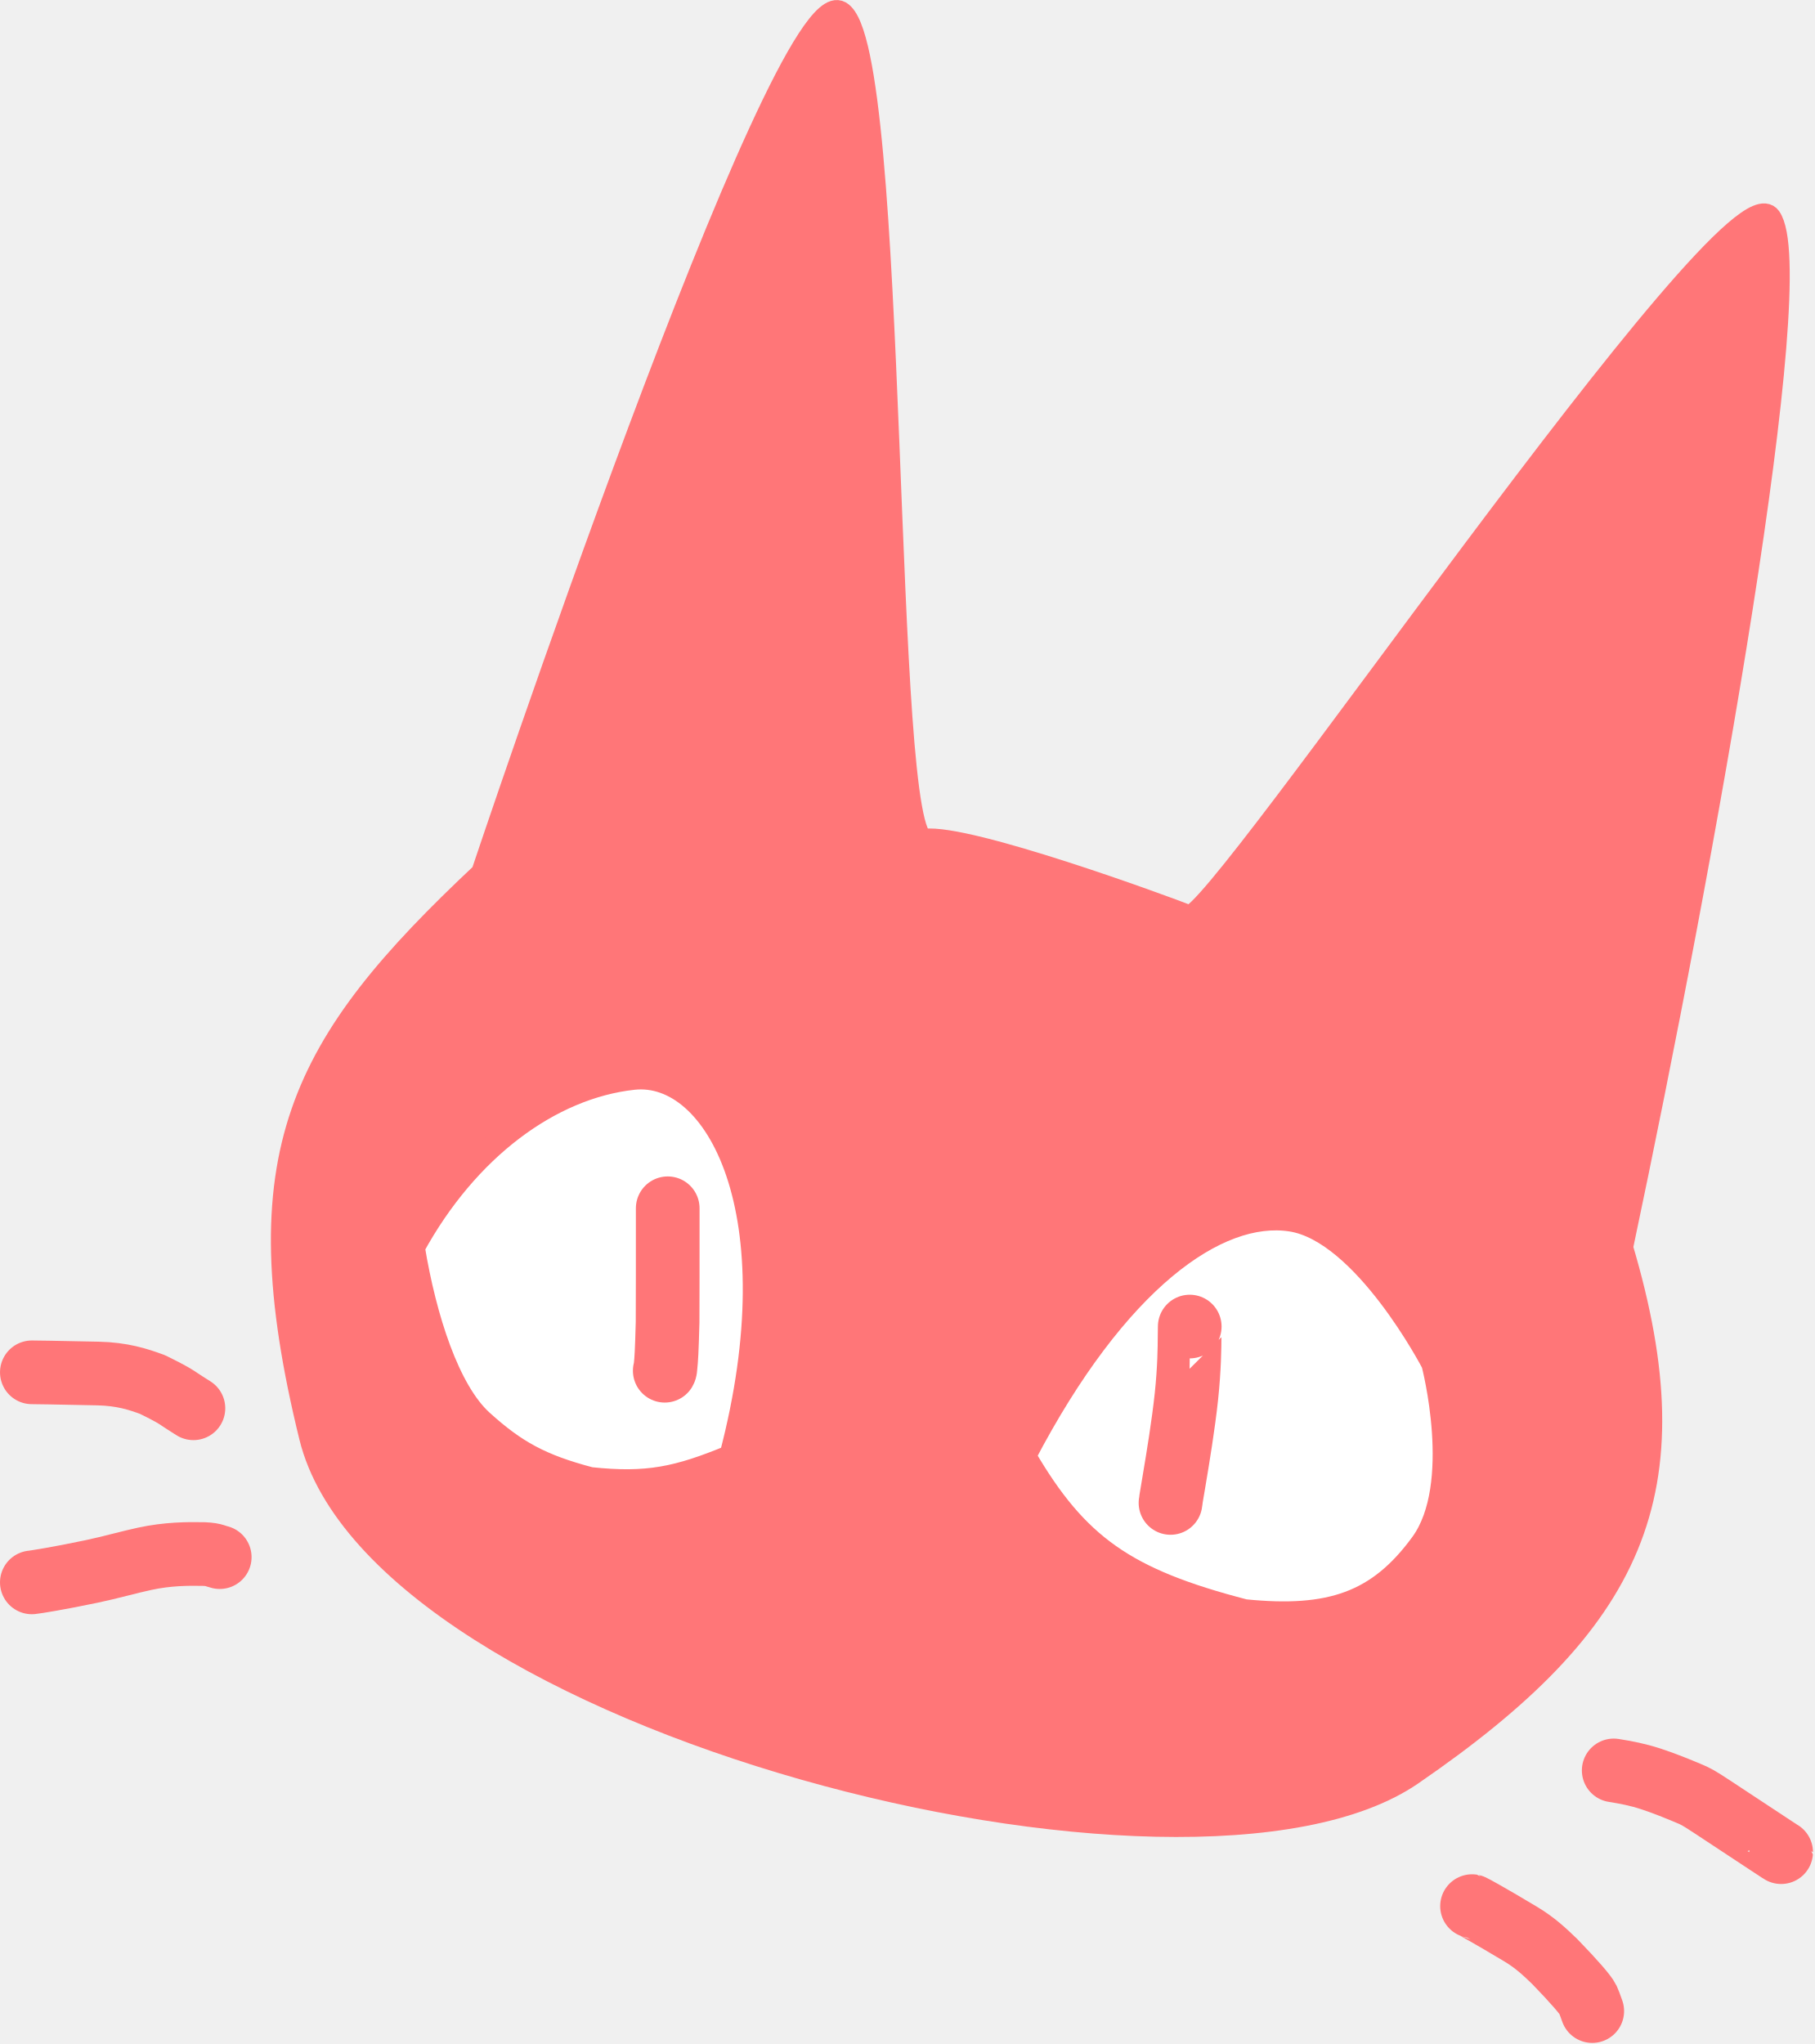
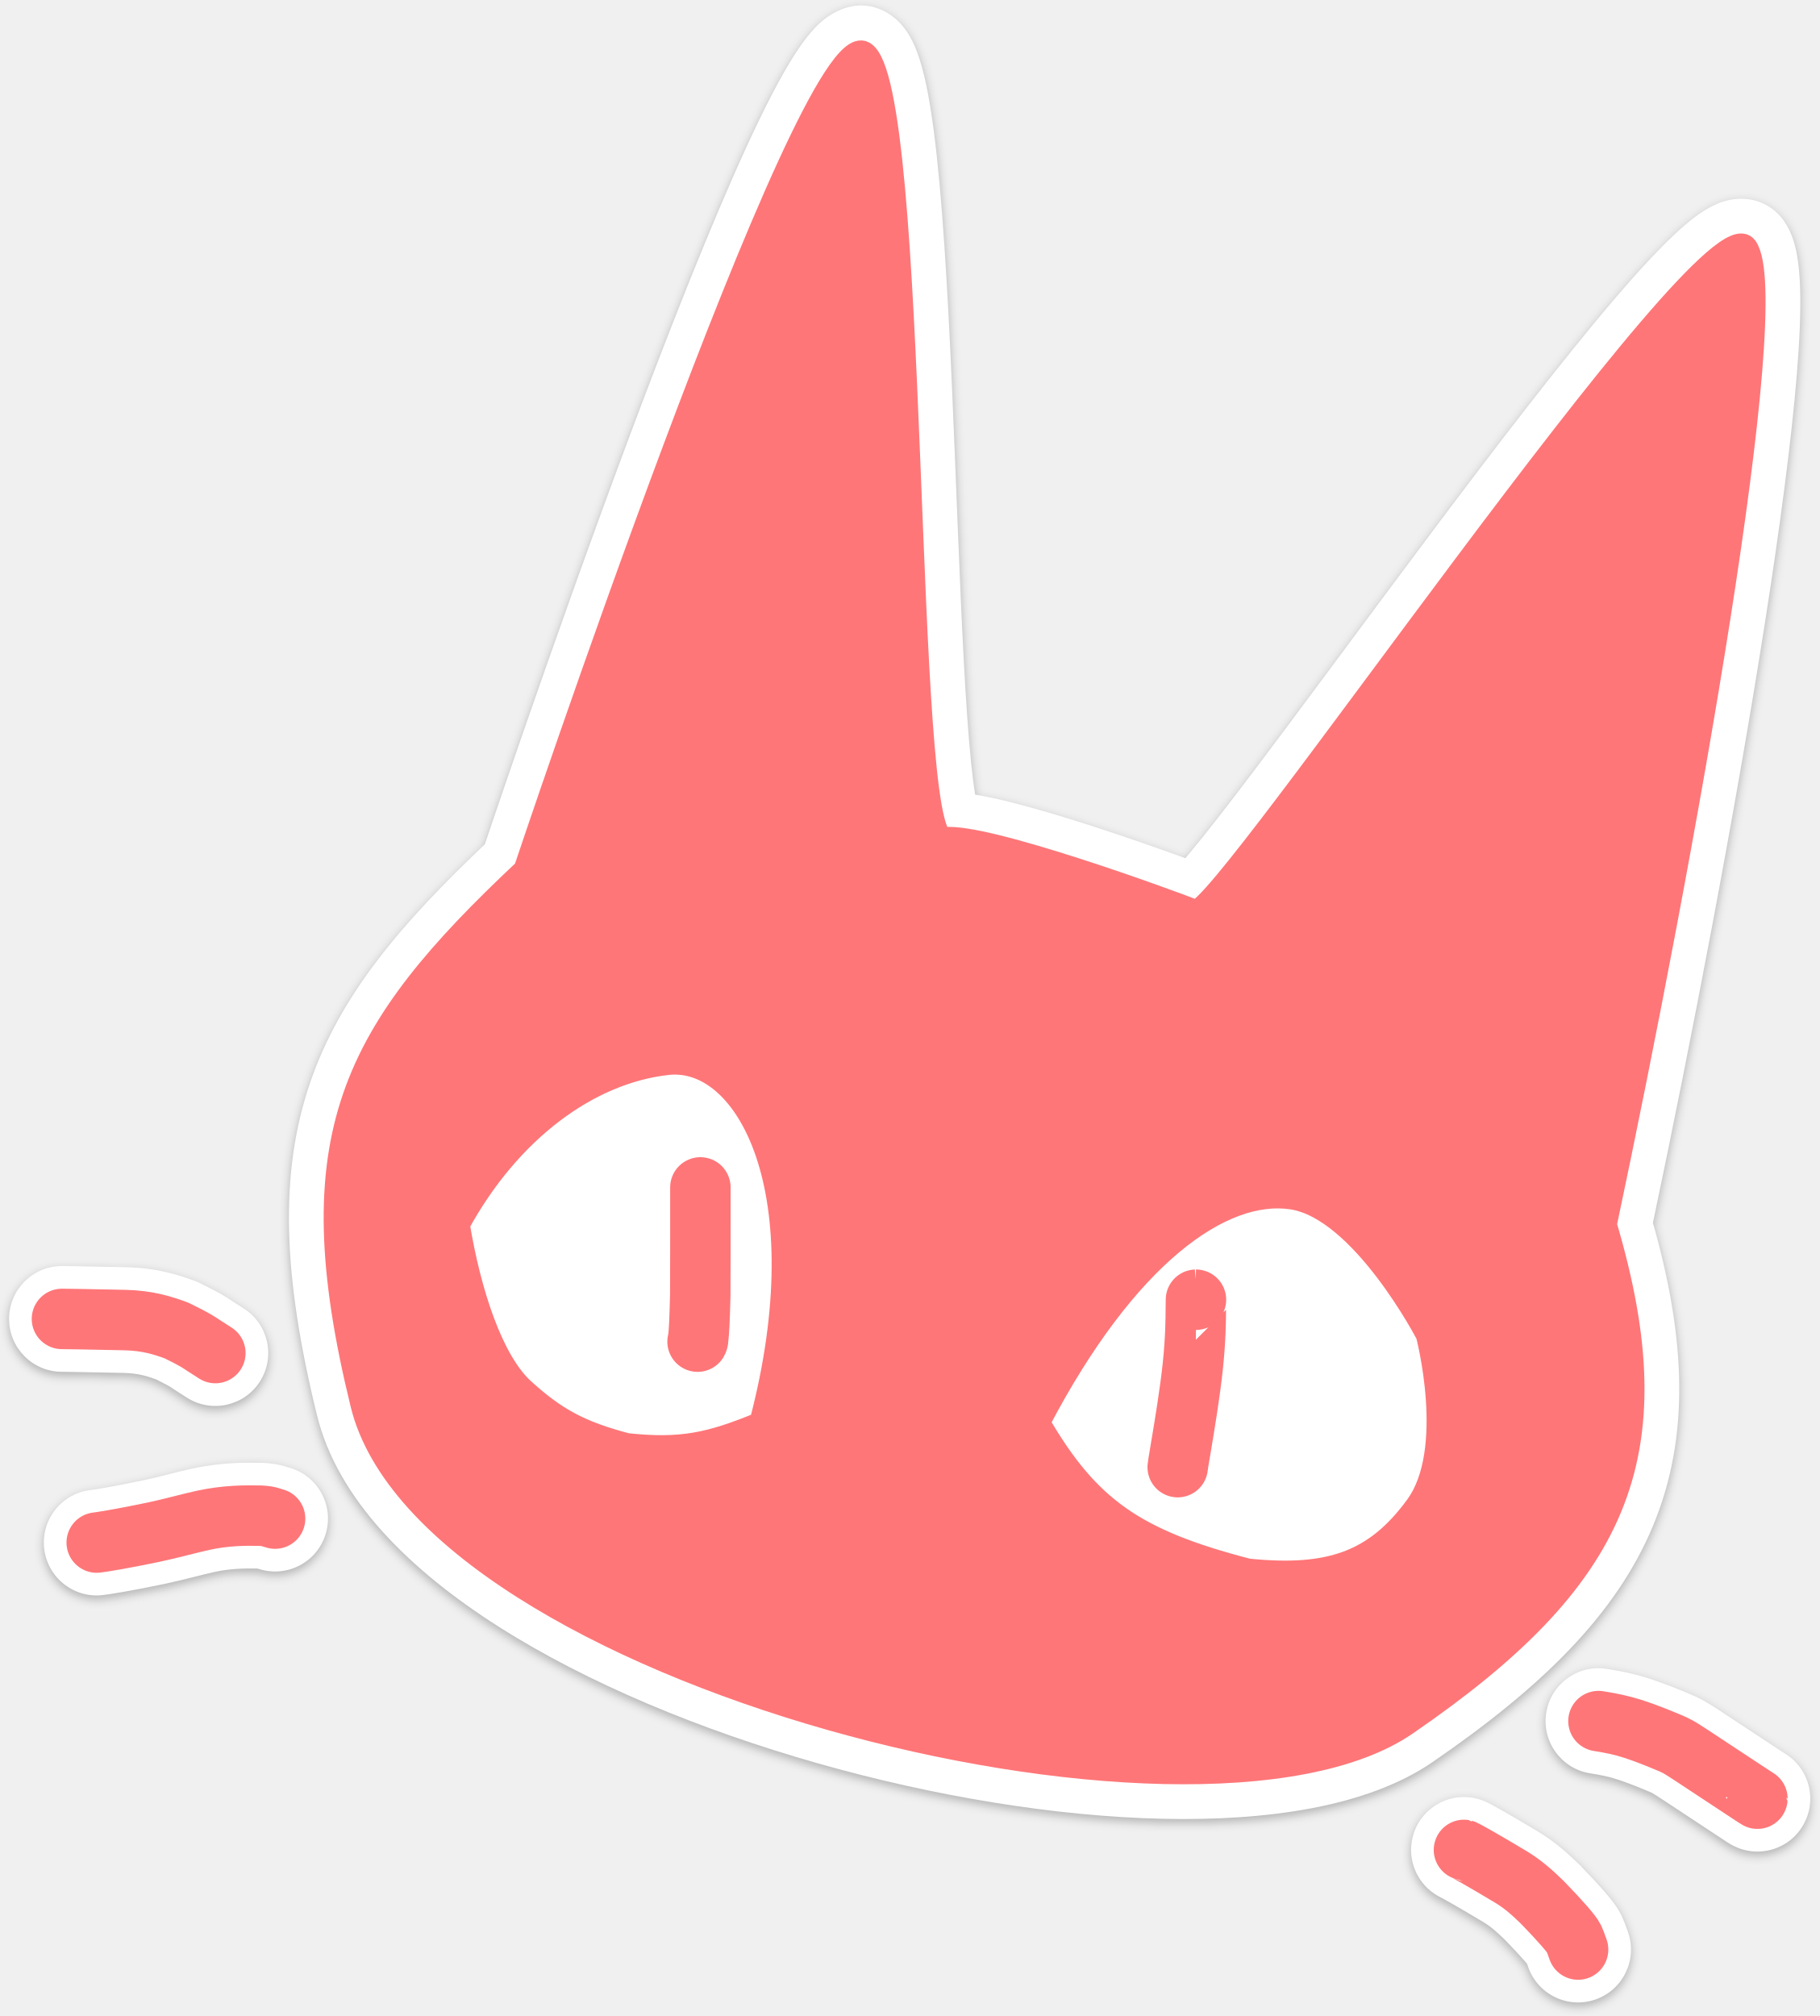
- <svg xmlns="http://www.w3.org/2000/svg" width="570" height="642" viewBox="0 0 570 642" fill="none">
-   <path d="M151.443 274.304C94.369 327.931 75.608 362.344 97.442 451.304C119.277 540.263 373.831 605.081 443.443 557.303C513.054 509.526 532.333 468.962 509.443 391.804C535.218 270.093 568.44 85.803 555.943 68.303C543.445 50.803 381.471 290.966 373.443 287.804C365.414 284.641 304.214 262.195 290.442 263.804C276.671 265.412 282.44 14.303 263.942 3.803C245.444 -6.697 151.443 274.304 151.443 274.304ZM405.443 383.304C382.44 379.804 350.776 402.134 321.942 457.304C338.335 485.41 353.496 496.104 390.943 505.804C417.854 508.53 432.945 503.304 446.443 484.804C459.94 466.304 449.943 428.304 449.943 428.304C449.943 428.304 428.445 386.804 405.443 383.304ZM198.942 338.804C224.945 335.963 249.535 380.8 229.442 457.304C212.865 464.136 203.324 466.212 185.443 464.304C169.928 460.228 161.94 455.804 151.443 446.304C140.945 436.804 133.622 414.141 129.943 391.804C146.828 360.907 172.94 341.644 198.942 338.804Z" fill-rule="evenodd" clip-rule="evenodd" fill="#FF7678" />
-   <path d="M321.942 457.304C350.776 402.134 382.44 379.804 405.443 383.304C428.445 386.804 449.943 428.304 449.943 428.304C449.943 428.304 459.94 466.304 446.443 484.804C432.945 503.304 417.854 508.53 390.943 505.804C353.496 496.104 338.335 485.41 321.942 457.304Z" fill="white" />
-   <path d="M229.442 457.304C249.535 380.8 224.945 335.963 198.942 338.804C172.94 341.644 146.828 360.907 129.943 391.804C133.622 414.141 140.945 436.804 151.443 446.304C161.94 455.804 169.928 460.228 185.443 464.304C203.324 466.212 212.865 464.136 229.442 457.304Z" fill="white" />
-   <path d="M151.443 274.304C94.369 327.931 75.608 362.344 97.442 451.304C119.277 540.263 373.831 605.081 443.443 557.303C513.054 509.526 532.333 468.962 509.443 391.804C535.218 270.093 568.44 85.803 555.943 68.303C543.445 50.803 381.471 290.966 373.443 287.804C365.414 284.641 304.214 262.195 290.442 263.804C276.671 265.412 282.44 14.303 263.942 3.803C245.444 -6.697 151.443 274.304 151.443 274.304ZM321.942 457.304C350.776 402.134 382.44 379.804 405.443 383.304C428.445 386.804 449.943 428.304 449.943 428.304C449.943 428.304 459.94 466.304 446.443 484.804C432.945 503.304 417.854 508.53 390.943 505.804C353.496 496.104 338.335 485.41 321.942 457.304ZM229.442 457.304C249.535 380.8 224.945 335.963 198.942 338.804C172.94 341.644 146.828 360.907 129.943 391.804C133.622 414.141 140.945 436.804 151.443 446.304C161.94 455.804 169.928 460.228 185.443 464.304C203.324 466.212 212.865 464.136 229.442 457.304Z" stroke-width="7" stroke="#FF7678" />
-   <path d="M373.699 416.659C373.688 416.659 373.676 416.659 373.654 419.915C373.632 423.17 373.599 429.681 372.666 438.544C371.733 447.407 369.901 458.424 368.925 464.245C367.949 470.065 367.886 470.355 367.84 470.718C367.793 471.08 367.765 471.507 367.657 472.056" stroke-width="20" stroke-linecap="round" stroke-linejoin="round" stroke="#FF7678" />
-   <path d="M209.731 379.505V386.744C209.731 393.79 209.731 407.784 209.692 415.261C209.448 424.589 209.283 427.034 209.043 429.246C209 429.772 209 430.192 208.798 430.531" stroke-width="20" stroke-linecap="round" stroke-linejoin="round" stroke="#FF7678" />
-   <path d="M10.004 431.033C10.033 431.033 17.821 431.113 30.785 431.409C38.373 431.582 43.298 433.172 47.949 434.888C54.014 437.866 55.232 438.728 56.581 439.645C57.474 440.239 58.79 441.096 60.755 442.326" stroke-width="20" stroke-linecap="round" stroke-linejoin="round" stroke="#FF7678" />
-   <path d="M10.001 497.009C11.107 496.904 18.361 495.769 28.895 493.552C34.548 492.362 40.731 490.611 45.358 489.616C52.783 488.019 58.929 488.021 64.045 488.113C66.02 488.204 66.735 488.388 67.32 488.566C67.906 488.743 68.34 488.909 69.018 489.081" stroke-width="20" stroke-linecap="round" stroke-linejoin="round" stroke="#FF7678" />
-   <path d="M462.37 598.696C462.566 598.727 468.015 601.7 477.699 607.515C482.151 610.189 485.196 613.049 488.361 616.113C494.598 622.549 498.06 626.592 498.723 627.977C499.088 628.793 499.514 629.839 500.131 631.661" stroke-width="20" stroke-linecap="round" stroke-linejoin="round" stroke="#FF7678" />
-   <path d="M559.459 581.745C559.459 581.763 559.459 581.78 555.208 578.975C550.957 576.17 542.456 570.542 537.851 567.529C533.247 564.515 532.796 564.287 530.144 563.172C527.491 562.057 522.651 560.063 518.483 558.716C514.315 557.37 510.966 556.731 506.87 556.073" stroke-width="20" stroke-linecap="round" stroke-linejoin="round" stroke="#FF7678" />
+ <svg xmlns="http://www.w3.org/2000/svg" width="602" height="667" viewBox="0 0 602 667" fill="none">
+   <g filter="url(#filter0_d_62_3886)">
+     <path d="M271.792 7.143C274.066 5.166 283.003 -1.759 293.346 4.113C299.3 7.492 301.939 13.476 303.042 16.2C304.502 19.811 305.612 24.034 306.511 28.35C308.329 37.072 309.736 48.418 310.888 61.078C313.204 86.51 314.659 119.21 315.952 151.09C317.254 183.198 318.391 214.435 320.054 237.614C320.829 248.416 321.689 256.985 322.646 262.891C326.065 263.45 329.828 264.267 333.69 265.222C341.975 267.269 351.54 270.142 360.695 273.091C372.66 276.945 384.326 281.062 392.182 283.927C392.619 283.419 393.086 282.871 393.581 282.28C398.546 276.356 405.389 267.557 413.63 256.677C430.158 234.855 451.293 206.017 473.012 177.035C494.536 148.315 516.461 119.687 533.872 99.281C542.487 89.183 550.478 80.524 557.02 74.857C560.111 72.18 563.942 69.217 568.053 67.469C570.109 66.595 573.533 65.453 577.65 65.814C582.35 66.225 586.814 68.522 589.859 72.545L590.149 72.94L590.399 73.298C592.935 77.017 593.971 81.207 594.508 84.085C595.135 87.442 595.448 91.197 595.581 95.078C595.847 102.868 595.423 112.633 594.524 123.688C592.719 145.88 588.866 174.789 583.863 206.655C574.045 269.191 559.629 344.174 546.893 404.581C557.852 443.173 559.112 475.373 546.991 504.661C534.65 534.482 509.499 558.612 473.93 583.025C452.477 597.749 419.47 602.522 384.753 601.758C349.268 600.977 308.961 594.324 270.422 583.362C231.921 572.411 194.446 556.95 164.872 538.122C135.888 519.67 111.745 496.225 104.875 468.233C93.664 422.558 92.215 388.402 102.669 358.027C112.701 328.875 133.02 305.335 160.42 279.324C161.111 277.274 162.088 274.385 163.316 270.774C165.932 263.084 169.687 252.116 174.251 238.989C183.374 212.748 195.745 177.83 208.708 143.21C221.641 108.67 235.279 74.115 246.927 48.736C252.701 36.159 258.259 25.225 263.22 17.592C265.604 13.925 268.475 10.025 271.792 7.143Z" fill-rule="evenodd" clip-rule="evenodd" fill="white" />
+   </g>
+   <path d="M173.442 287.658C116.368 341.285 97.607 375.698 119.442 464.658C141.276 553.617 395.83 618.435 465.442 570.658C535.053 522.88 554.332 482.316 531.442 405.158C557.217 283.447 590.439 99.157 577.942 81.657C565.444 64.157 403.47 304.32 395.442 301.158C387.413 297.995 326.213 275.549 312.441 277.158C298.67 278.766 304.439 27.657 285.941 17.157C267.444 6.657 173.442 287.658 173.442 287.658ZM427.442 396.658C404.439 393.158 372.775 415.488 343.941 470.658C360.334 498.764 375.495 509.458 412.942 519.158C439.853 521.884 454.944 516.658 468.442 498.158C481.939 479.658 471.942 441.658 471.942 441.658C471.942 441.658 450.444 400.158 427.442 396.658ZM220.941 352.158C246.944 349.317 271.534 394.154 251.441 470.658C234.864 477.49 225.323 479.566 207.442 477.658C191.927 473.582 183.939 469.158 173.442 459.658C162.944 450.158 155.621 427.495 151.942 405.158C168.827 374.261 194.939 354.998 220.941 352.158Z" fill-rule="evenodd" clip-rule="evenodd" fill="#FF7678" />
+   <path d="M343.941 470.658C372.775 415.488 404.439 393.158 427.442 396.658C450.444 400.158 471.942 441.658 471.942 441.658C471.942 441.658 481.939 479.658 468.442 498.158C454.944 516.658 439.853 521.884 412.942 519.158C375.495 509.458 360.334 498.764 343.941 470.658Z" fill="white" />
+   <path d="M251.441 470.658C271.534 394.154 246.944 349.317 220.941 352.158C194.939 354.998 168.827 374.261 151.942 405.158C155.621 427.495 162.944 450.158 173.442 459.658C183.939 469.158 191.927 473.582 207.442 477.658C225.323 479.566 234.864 477.49 251.441 470.658Z" fill="white" />
+   <path d="M173.442 287.658C116.368 341.285 97.607 375.698 119.442 464.658C141.276 553.617 395.83 618.435 465.442 570.658C535.053 522.88 554.332 482.316 531.442 405.158C557.217 283.447 590.439 99.157 577.942 81.657C565.444 64.157 403.47 304.32 395.442 301.158C387.413 297.995 326.213 275.549 312.441 277.158C298.67 278.766 304.439 27.657 285.941 17.157C267.444 6.657 173.442 287.658 173.442 287.658ZM343.941 470.658C372.775 415.488 404.439 393.158 427.442 396.658C450.444 400.158 471.942 441.658 471.942 441.658C471.942 441.658 481.939 479.658 468.442 498.158C454.944 516.658 439.853 521.884 412.942 519.158C375.495 509.458 360.334 498.764 343.941 470.658ZM251.441 470.658C271.534 394.154 246.944 349.317 220.941 352.158C194.939 354.998 168.827 374.261 151.942 405.158C155.621 427.495 162.944 450.158 173.442 459.658C183.939 469.158 191.927 473.582 207.442 477.658C225.323 479.566 234.864 477.49 251.441 470.658Z" stroke-width="7" stroke="#FF7678" />
+   <path d="M395.698 430.013C395.687 430.013 395.675 430.013 395.653 433.269C395.631 436.524 395.598 443.035 394.665 451.898C393.732 460.761 391.9 471.778 390.924 477.599C389.948 483.419 389.885 483.709 389.839 484.072C389.792 484.434 389.764 484.861 389.656 485.41" stroke-width="20" stroke-linecap="round" stroke-linejoin="round" stroke="#FF7678" />
+   <path d="M231.73 392.859V400.098C231.73 407.144 231.73 421.138 231.691 428.615C231.447 437.943 231.282 440.388 231.042 442.6C230.999 443.126 230.999 443.546 230.797 443.885" stroke-width="20" stroke-linecap="round" stroke-linejoin="round" stroke="#FF7678" />
+   <g filter="url(#filter1_d_62_3886)">
+     <path d="M63.678 485.861C73.121 483.831 80.893 483.871 86.358 483.969C86.524 483.972 86.691 483.977 86.857 483.985C89.979 484.13 92.165 484.496 94.396 485.173C94.688 485.261 94.939 485.341 95.115 485.398C95.196 485.424 95.288 485.454 95.335 485.469C95.394 485.489 95.43 485.5 95.457 485.509L95.328 485.474C104.695 487.855 110.359 497.379 107.979 506.746C105.598 516.113 96.074 521.777 86.707 519.396C86.09 519.239 85.57 519.084 85.153 518.955C80.596 518.884 76.226 518.963 71.036 520.079C69.089 520.498 66.741 521.092 63.773 521.838C60.964 522.543 57.699 523.357 54.499 524.03C43.945 526.252 35.841 527.576 33.662 527.784C24.041 528.702 15.497 521.646 14.579 512.025C13.662 502.404 20.717 493.86 30.338 492.942C30.086 492.966 31.489 492.787 34.885 492.19C37.967 491.649 42.221 490.848 47.289 489.781C49.742 489.265 52.396 488.607 55.248 487.891C57.941 487.215 60.999 486.437 63.678 485.861Z" fill="white" />
+   </g>
+   <path d="M32 510.363C33.106 510.258 40.36 509.123 50.894 506.906C56.547 505.716 62.73 503.965 67.357 502.97C74.782 501.373 80.928 501.375 86.044 501.467C88.019 501.558 88.734 501.742 89.319 501.92C89.905 502.097 90.339 502.263 91.017 502.435" stroke-width="20" stroke-linecap="round" stroke-linejoin="round" stroke="#FF7678" />
+   <g filter="url(#filter2_d_62_3886)">
+     <path d="M467.095 609.251C468.641 599.71 477.628 593.229 487.168 594.775C488.675 595.019 489.811 595.414 490.07 595.503C490.52 595.658 490.874 595.8 491.067 595.88C491.459 596.041 491.77 596.185 491.913 596.253C492.23 596.402 492.506 596.542 492.669 596.626C493.029 596.81 493.43 597.024 493.827 597.239C494.646 597.683 495.752 598.298 497.114 599.071C499.849 600.624 503.757 602.894 508.708 605.867C514.985 609.637 519.231 613.698 522.532 616.893C522.665 617.023 522.798 617.154 522.927 617.288C526.165 620.629 528.827 623.498 530.84 625.814C531.84 626.964 532.788 628.103 533.607 629.175C534.171 629.913 535.349 631.477 536.319 633.392L536.509 633.78L536.692 634.175C537.32 635.578 537.942 637.149 538.705 639.402C541.805 648.556 536.898 658.491 527.744 661.591C518.589 664.69 508.655 659.783 505.555 650.629C505.437 650.281 505.335 649.988 505.245 649.74C505.029 649.479 504.757 649.157 504.422 648.772C503.01 647.147 500.884 644.842 497.983 641.844C495.075 639.034 493.257 637.414 490.688 635.872C485.955 633.03 482.297 630.906 479.838 629.511C478.603 628.809 477.703 628.311 477.143 628.007C477.077 627.971 477.018 627.939 476.965 627.911C470.047 624.686 465.814 617.158 467.095 609.251Z" fill="white" />
+   </g>
+   <path d="M484.369 612.05C484.565 612.081 490.014 615.054 499.698 620.869C504.15 623.543 507.195 626.403 510.36 629.467C516.597 635.903 520.059 639.946 520.722 641.331C521.087 642.147 521.513 643.193 522.13 645.015" stroke-width="20" stroke-linecap="round" stroke-linejoin="round" stroke="#FF7678" />
+   <g filter="url(#filter3_d_62_3886)">
+     <path d="M598.957 595.362C598.954 595.527 598.948 595.817 598.925 596.178C598.885 596.831 598.769 598.191 598.303 599.845C597.153 603.928 593.993 608.999 587.812 611.408C583.181 613.213 579.219 612.496 578.094 612.276C576.562 611.976 575.414 611.534 574.943 611.345C573.941 610.944 573.196 610.533 573.033 610.444C572.748 610.288 572.522 610.154 572.409 610.086C572.032 609.861 571.642 609.61 571.415 609.462C570.81 609.071 569.685 608.333 567.569 606.936C563.269 604.099 554.836 598.515 550.268 595.526C547.84 593.937 547.095 593.475 546.69 593.248C546.611 593.203 546.633 593.192 545.363 592.659C542.719 591.547 538.488 589.817 535.102 588.723C532.172 587.776 529.828 587.305 526.094 586.706C516.552 585.173 510.058 576.194 511.591 566.652C513.124 557.109 522.102 550.616 531.645 552.149C536.103 552.865 540.457 553.672 545.863 555.418C550.812 557.018 556.263 559.275 558.923 560.393C562.993 562.104 564.459 562.984 569.434 566.24C574.076 569.277 582.645 574.951 586.846 577.723C588.84 579.039 589.846 579.697 590.342 580.02C595.499 583.064 598.958 588.677 598.958 595.099V595.165C598.958 595.206 598.958 595.276 598.957 595.362Z" fill-rule="evenodd" clip-rule="evenodd" fill="white" />
+   </g>
+   <path d="M581.458 595.099C581.458 595.117 581.458 595.134 577.207 592.329C572.956 589.524 564.455 583.896 559.85 580.883C555.246 577.869 554.795 577.641 552.143 576.526C549.49 575.411 544.65 573.417 540.482 572.07C536.314 570.724 532.965 570.085 528.869 569.427" stroke-width="20" stroke-linecap="round" stroke-linejoin="round" stroke="#FF7678" />
+   <g filter="url(#filter4_d_62_3886)">
+     <path d="M20.5 418.87C20.748 418.87 28.71 418.955 41.681 419.251C51.986 419.487 58.961 421.763 64.502 423.807C65.066 424.015 65.619 424.252 66.158 424.517C72.635 427.697 74.651 428.975 76.772 430.413L78.242 431.374C78.861 431.773 79.617 432.255 80.541 432.833C88.732 437.964 91.212 448.764 86.081 456.954C80.95 465.145 70.151 467.625 61.961 462.494C59.88 461.191 58.426 460.246 57.381 459.55C57.334 459.519 57.287 459.488 57.24 459.456C56.633 459.044 56.462 458.921 55.857 458.576C55.158 458.177 53.91 457.51 51.562 456.346C49.862 455.734 48.494 455.295 47.051 454.964C45.439 454.594 43.488 454.301 40.881 454.241C27.923 453.945 20.311 453.87 20.5 453.87C10.835 453.87 3 446.035 3 436.37C3 426.705 10.835 418.87 20.5 418.87Z" fill="white" />
+   </g>
+   <path d="M20.5 436.37C20.529 436.37 28.317 436.45 41.281 436.746C48.869 436.92 53.794 438.509 58.445 440.225C64.51 443.203 65.728 444.066 67.077 444.982C67.97 445.576 69.287 446.433 71.251 447.664" stroke-width="20" stroke-linecap="round" stroke-linejoin="round" stroke="#FF7678" />
+   <defs>
+     <filter id="filter0_d_62_3886" x="92.59" y="-1.21593e-05" width="506.069" height="606.036" filterUnits="userSpaceOnUse" color-interpolation-filters="sRGB">
+       <feFlood flood-opacity="0" result="BackgroundImageFix" />
+       <feColorMatrix in="SourceAlpha" type="matrix" values="0 0 0 0 0 0 0 0 0 0 0 0 0 0 0 0 0 0 127 0" result="hardAlpha" />
+       <feOffset dy="1.2" />
+       <feGaussianBlur stdDeviation="1.5" />
+       <feColorMatrix type="matrix" values="0 0 0 0 0 0 0 0 0 0 0 0 0 0 0 0 0 0 0.25 0" />
+       <feBlend mode="normal" in2="BackgroundImageFix" result="effect1_dropShadow_62_3886" />
+       <feBlend mode="normal" in="SourceGraphic" in2="effect1_dropShadow_62_3886" result="shape" />
+     </filter>
+     <filter id="filter1_d_62_3886" x="11.499" y="482.134" width="100.023" height="49.931" filterUnits="userSpaceOnUse" color-interpolation-filters="sRGB">
+       <feFlood flood-opacity="0" result="BackgroundImageFix" />
+       <feColorMatrix in="SourceAlpha" type="matrix" values="0 0 0 0 0 0 0 0 0 0 0 0 0 0 0 0 0 0 127 0" result="hardAlpha" />
+       <feOffset dy="1.2" />
+       <feGaussianBlur stdDeviation="1.5" />
+       <feColorMatrix type="matrix" values="0 0 0 0 0 0 0 0 0 0 0 0 0 0 0 0 0 0 0.25 0" />
+       <feBlend mode="normal" in2="BackgroundImageFix" result="effect1_dropShadow_62_3886" />
+       <feBlend mode="normal" in="SourceGraphic" in2="effect1_dropShadow_62_3886" result="shape" />
+     </filter>
+     <filter id="filter2_d_62_3886" x="463.867" y="592.747" width="78.768" height="73.973" filterUnits="userSpaceOnUse" color-interpolation-filters="sRGB">
+       <feFlood flood-opacity="0" result="BackgroundImageFix" />
+       <feColorMatrix in="SourceAlpha" type="matrix" values="0 0 0 0 0 0 0 0 0 0 0 0 0 0 0 0 0 0 127 0" result="hardAlpha" />
+       <feOffset dy="1.2" />
+       <feGaussianBlur stdDeviation="1.5" />
+       <feColorMatrix type="matrix" values="0 0 0 0 0 0 0 0 0 0 0 0 0 0 0 0 0 0 0.25 0" />
+       <feBlend mode="normal" in2="BackgroundImageFix" result="effect1_dropShadow_62_3886" />
+       <feBlend mode="normal" in="SourceGraphic" in2="effect1_dropShadow_62_3886" result="shape" />
+     </filter>
+     <filter id="filter3_d_62_3886" x="508.367" y="550.125" width="93.591" height="66.677" filterUnits="userSpaceOnUse" color-interpolation-filters="sRGB">
+       <feFlood flood-opacity="0" result="BackgroundImageFix" />
+       <feColorMatrix in="SourceAlpha" type="matrix" values="0 0 0 0 0 0 0 0 0 0 0 0 0 0 0 0 0 0 127 0" result="hardAlpha" />
+       <feOffset dy="1.2" />
+       <feGaussianBlur stdDeviation="1.5" />
+       <feColorMatrix type="matrix" values="0 0 0 0 0 0 0 0 0 0 0 0 0 0 0 0 0 0 0.25 0" />
+       <feBlend mode="normal" in2="BackgroundImageFix" result="effect1_dropShadow_62_3886" />
+       <feBlend mode="normal" in="SourceGraphic" in2="effect1_dropShadow_62_3886" result="shape" />
+     </filter>
+     <filter id="filter4_d_62_3886" x="0" y="417.07" width="91.753" height="52.296" filterUnits="userSpaceOnUse" color-interpolation-filters="sRGB">
+       <feFlood flood-opacity="0" result="BackgroundImageFix" />
+       <feColorMatrix in="SourceAlpha" type="matrix" values="0 0 0 0 0 0 0 0 0 0 0 0 0 0 0 0 0 0 127 0" result="hardAlpha" />
+       <feOffset dy="1.2" />
+       <feGaussianBlur stdDeviation="1.5" />
+       <feColorMatrix type="matrix" values="0 0 0 0 0 0 0 0 0 0 0 0 0 0 0 0 0 0 0.25 0" />
+       <feBlend mode="normal" in2="BackgroundImageFix" result="effect1_dropShadow_62_3886" />
+       <feBlend mode="normal" in="SourceGraphic" in2="effect1_dropShadow_62_3886" result="shape" />
+     </filter>
+   </defs>
</svg>
